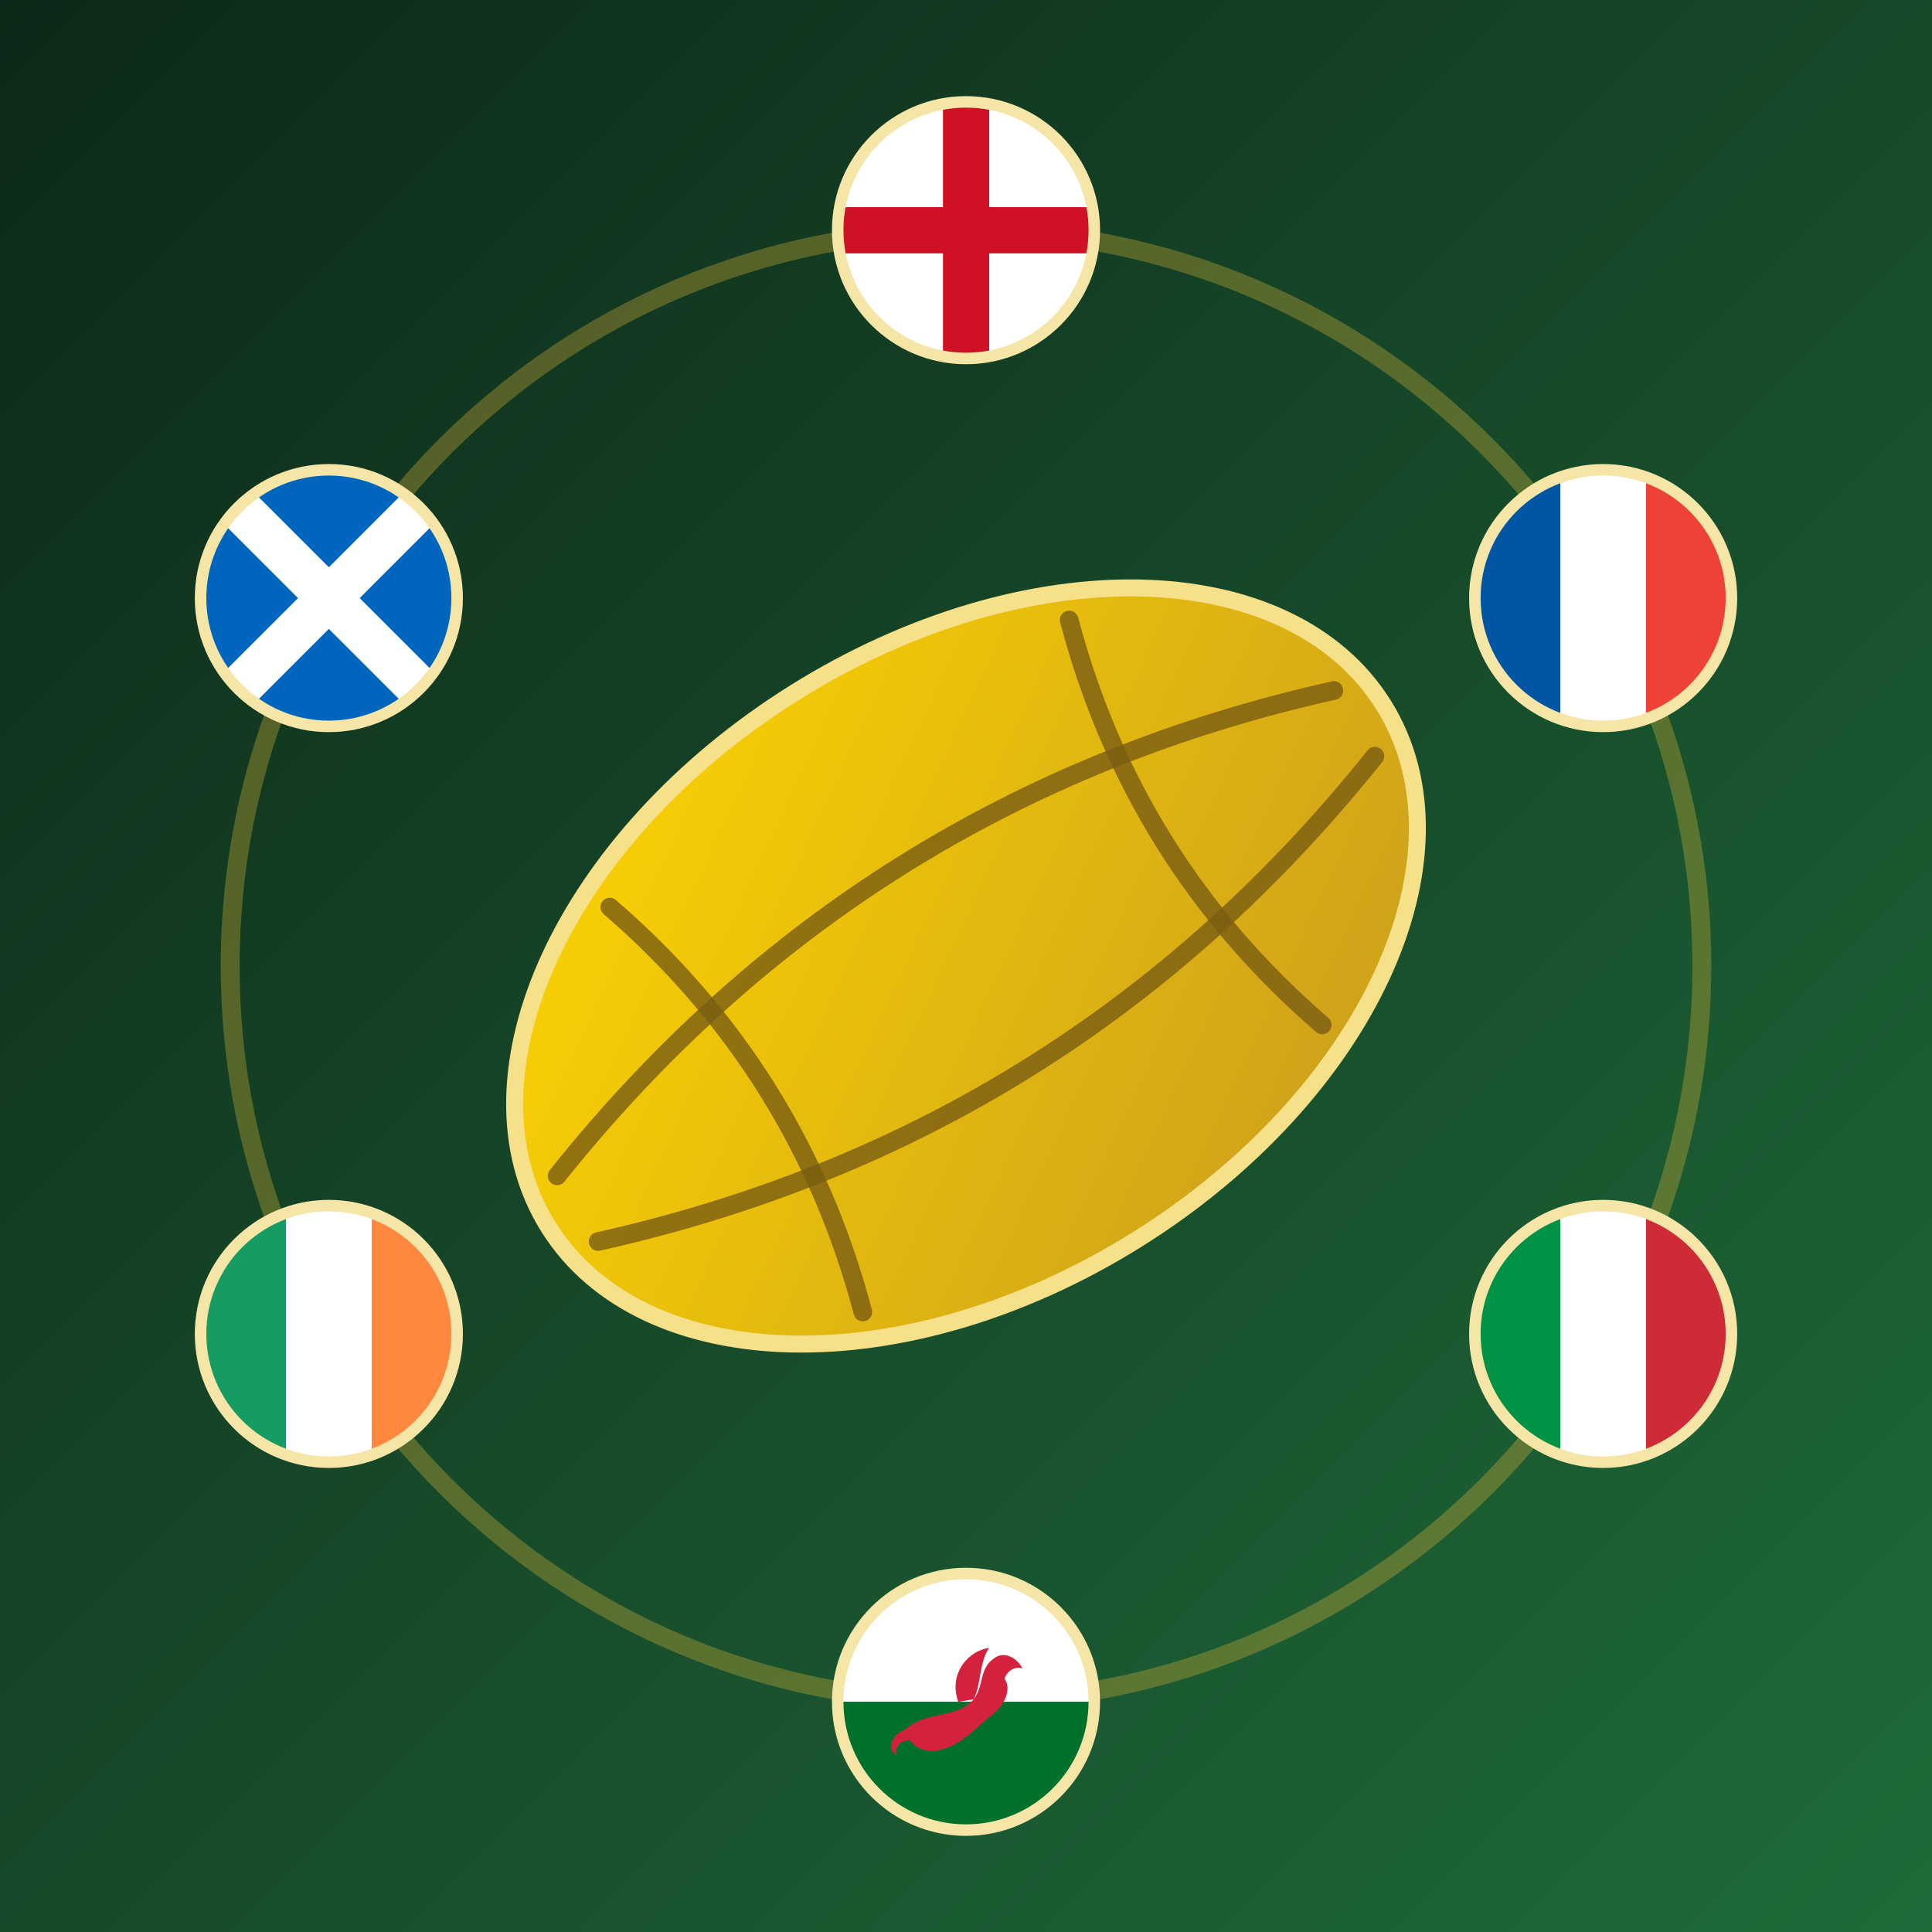
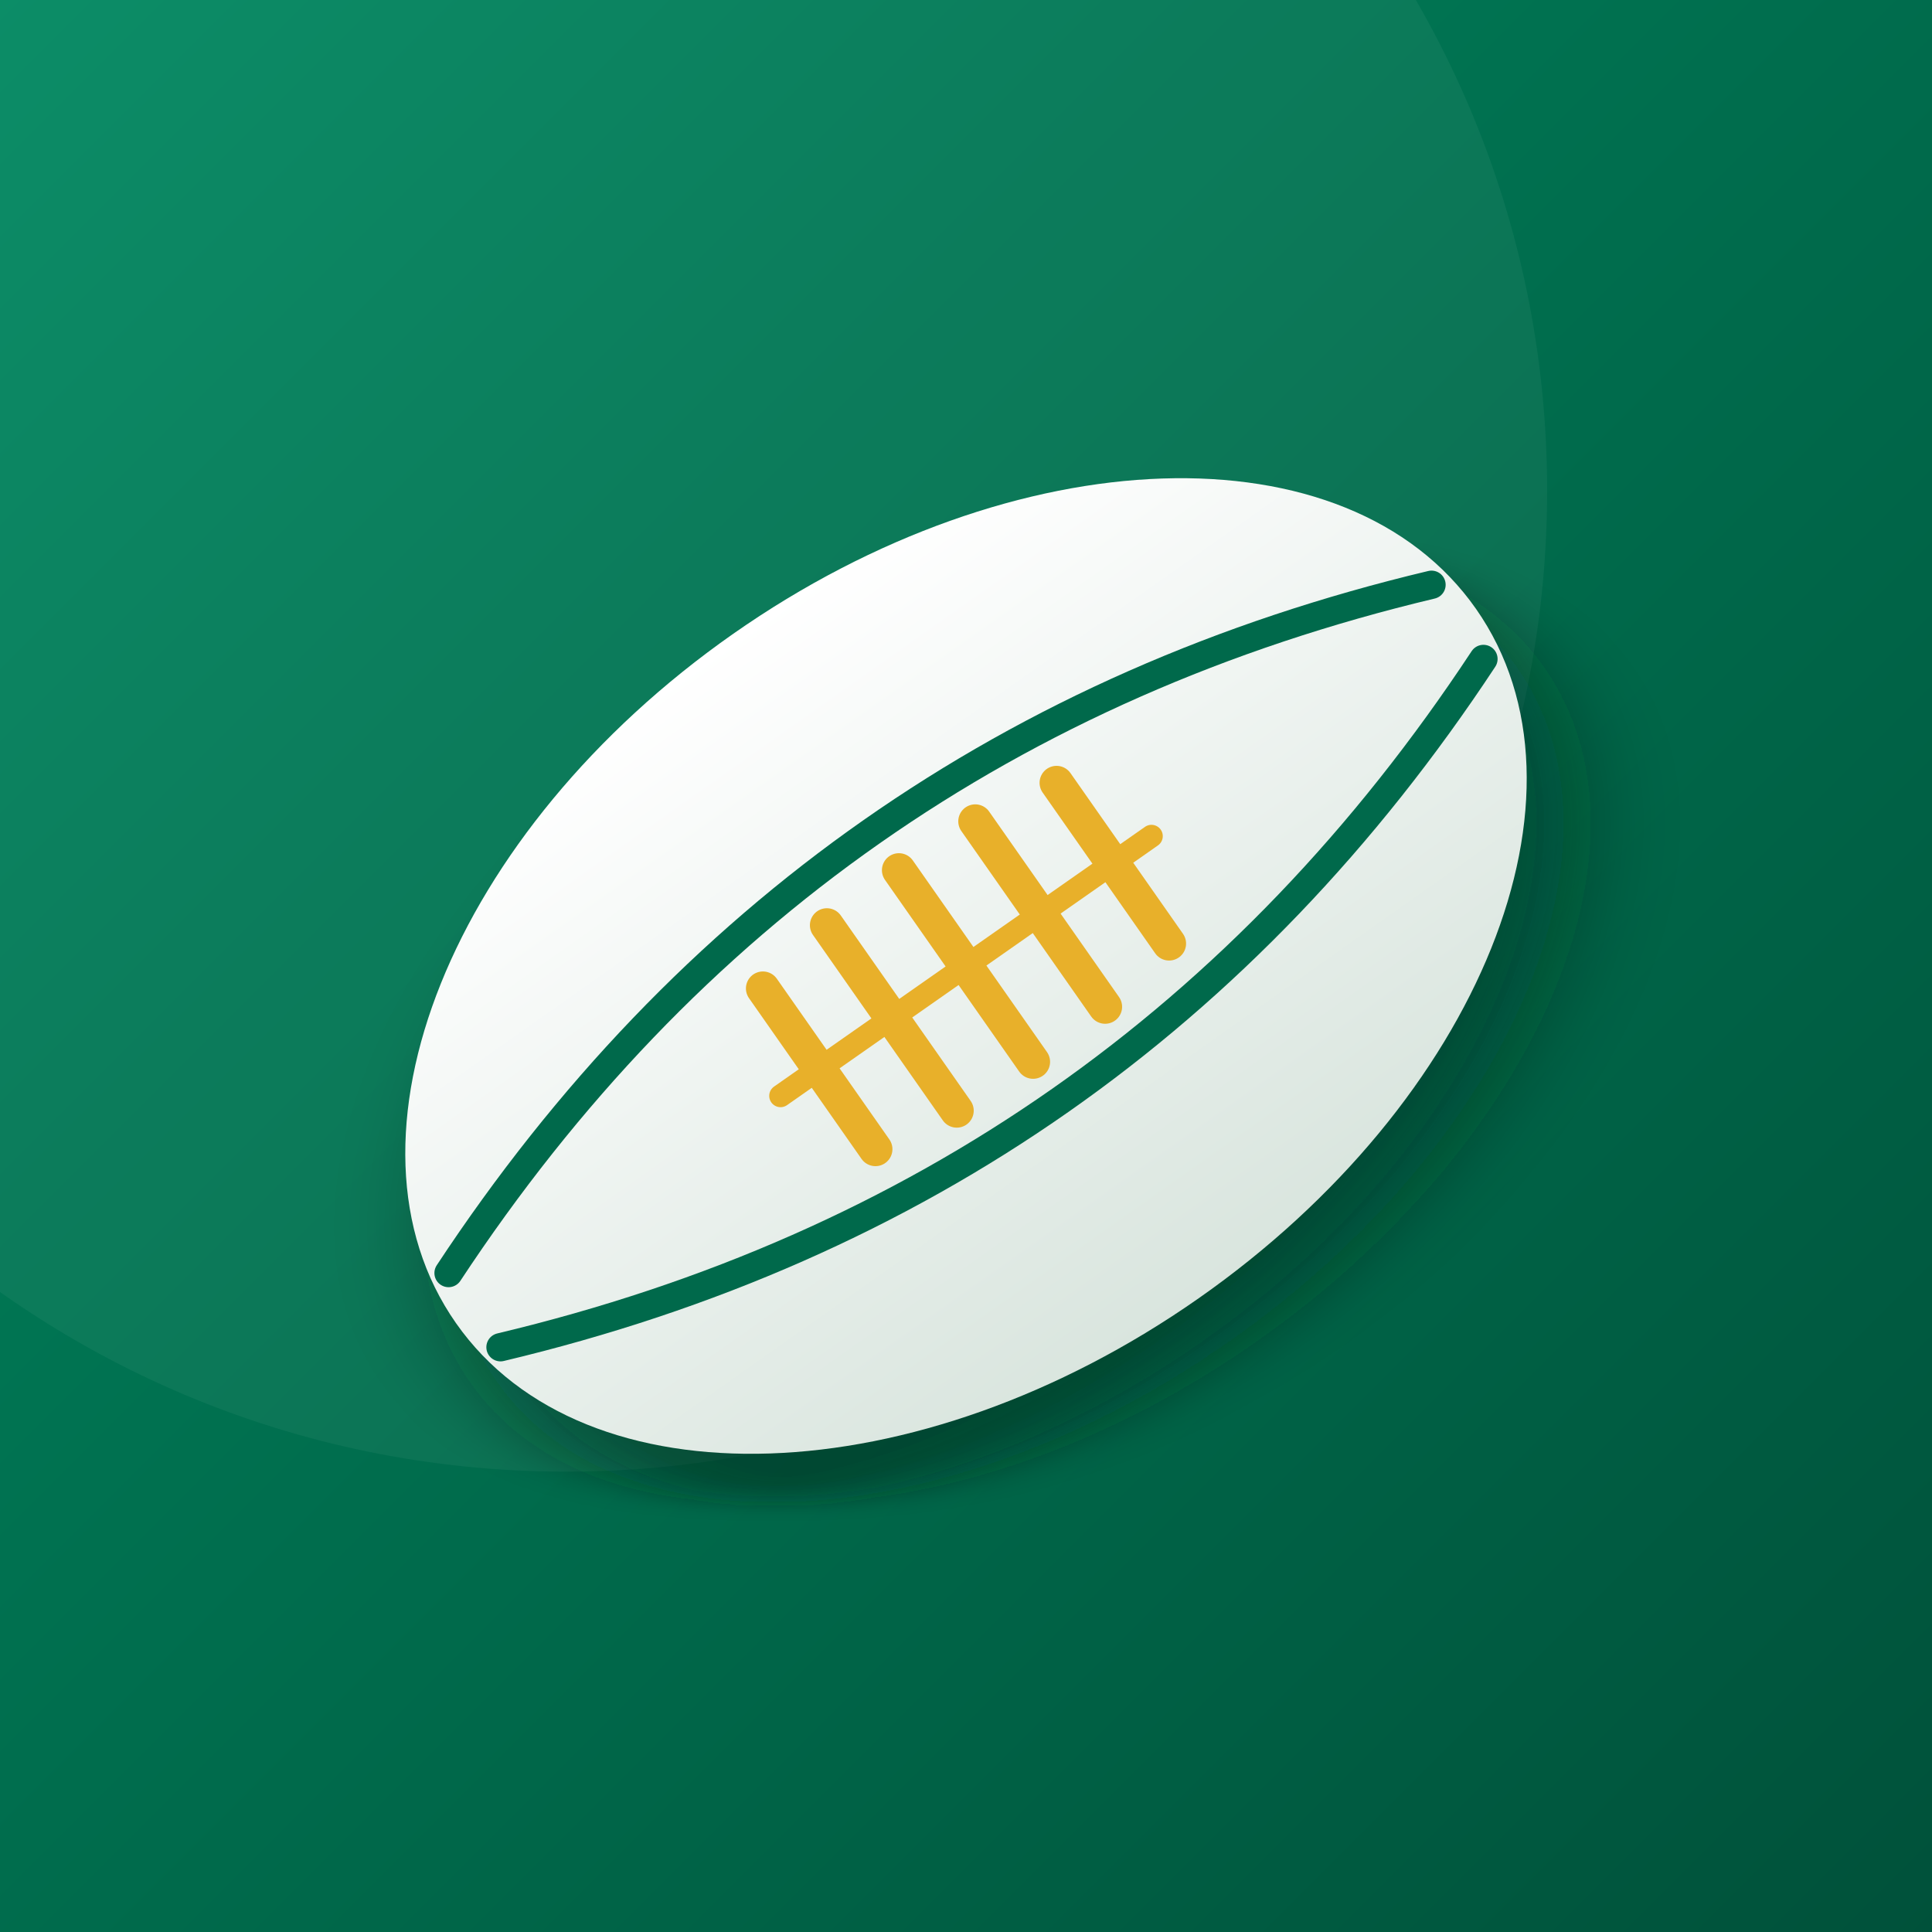
<svg xmlns="http://www.w3.org/2000/svg" viewBox="0 0 1024 1024" width="1024" height="1024">
  <defs>
    <linearGradient id="bg" x1="0" y1="0" x2="1" y2="1">
-       <stop offset="0" stop-color="#0d2818" />
-       <stop offset="1" stop-color="#1f6b3a" />
+       <stop offset="0" stop-color="#00875f" />
+       <stop offset="1" stop-color="#00513a" />
    </linearGradient>
-     <linearGradient id="gold" x1="0" y1="0" x2="1" y2="1">
-       <stop offset="0" stop-color="#ffd700" />
-       <stop offset="1" stop-color="#c79a1e" />
+     <linearGradient id="ball" x1="0" y1="0" x2="0" y2="1">
+       <stop offset="0" stop-color="#ffffff" />
+       <stop offset="1" stop-color="#d9e5de" />
    </linearGradient>
+     <filter id="shadow" x="-30%" y="-30%" width="160%" height="160%">
+       <feGaussianBlur stdDeviation="22" />
+     </filter>
  </defs>
  <rect width="1024" height="1024" fill="url(#bg)" />
-   <circle cx="512" cy="512" r="390" fill="none" stroke="#d4af37" stroke-opacity="0.35" stroke-width="10" />
-   <g transform="translate(512.0 122.0)">
-     <clipPath id="f0">
-       <circle r="68" />
-     </clipPath>
-     <g clip-path="url(#f0)">
-       <rect x="-68" y="-68" width="136" height="136" fill="#ffffff" />
-       <rect x="-68" y="-12.2" width="136" height="24.5" fill="#ce1124" />
-       <rect x="-12.2" y="-68" width="24.5" height="136" fill="#ce1124" />
-     </g>
-     <circle r="68" fill="none" stroke="#f5e6a8" stroke-width="6.1" />
-   </g>
-   <g transform="translate(849.7 317.0)">
-     <clipPath id="f1">
-       <circle r="68" />
-     </clipPath>
-     <g clip-path="url(#f1)">
-       <rect x="-68.0" y="-68" width="45.9" height="136" fill="#0055a4" />
-       <rect x="-22.7" y="-68" width="45.9" height="136" fill="#ffffff" />
-       <rect x="22.7" y="-68" width="45.9" height="136" fill="#ef4135" />
-     </g>
-     <circle r="68" fill="none" stroke="#f5e6a8" stroke-width="6.1" />
-   </g>
-   <g transform="translate(849.7 707.0)">
-     <clipPath id="f2">
-       <circle r="68" />
-     </clipPath>
-     <g clip-path="url(#f2)">
-       <rect x="-68.0" y="-68" width="45.9" height="136" fill="#009246" />
-       <rect x="-22.7" y="-68" width="45.9" height="136" fill="#ffffff" />
-       <rect x="22.7" y="-68" width="45.9" height="136" fill="#ce2b37" />
-     </g>
-     <circle r="68" fill="none" stroke="#f5e6a8" stroke-width="6.1" />
-   </g>
-   <g transform="translate(512.0 902.0)">
-     <clipPath id="f3">
-       <circle r="68" />
-     </clipPath>
-     <g clip-path="url(#f3)">
-       <rect x="-68" y="-68" width="136" height="68" fill="#ffffff" />
-       <rect x="-68" y="0" width="136" height="68" fill="#00712d" />
-       <g transform="scale(0.68)" fill="#d4213d">
-         <path d="M -48 22 C -30 6 -8 14 6 -2 C 14 -12 10 -26 22 -34 C 30 -40 40 -34 44 -26 C 38 -28 32 -24 30 -18 C 36 -10 30 4 18 12 C 6 22 -4 34 -22 38 C -34 40 -44 34 -48 22 Z" />
-         <path d="M -6 0 C -14 -22 2 -40 18 -42 C 10 -30 12 -14 6 -2 Z" />
-         <path d="M -48 22 C -58 26 -62 36 -54 42 C -56 34 -50 30 -44 30 Z" />
-       </g>
-     </g>
-     <circle r="68" fill="none" stroke="#f5e6a8" stroke-width="6.1" />
-   </g>
-   <g transform="translate(174.3 707.0)">
-     <clipPath id="f4">
-       <circle r="68" />
-     </clipPath>
-     <g clip-path="url(#f4)">
-       <rect x="-68.0" y="-68" width="45.9" height="136" fill="#169b62" />
-       <rect x="-22.7" y="-68" width="45.9" height="136" fill="#ffffff" />
-       <rect x="22.7" y="-68" width="45.9" height="136" fill="#ff883e" />
-     </g>
-     <circle r="68" fill="none" stroke="#f5e6a8" stroke-width="6.1" />
-   </g>
-   <g transform="translate(174.3 317.0)">
-     <clipPath id="f5">
-       <circle r="68" />
-     </clipPath>
-     <g clip-path="url(#f5)">
-       <rect x="-68" y="-68" width="136" height="136" fill="#0065bd" />
-       <line x1="-68" y1="-68" x2="68" y2="68" stroke="#ffffff" stroke-width="23.1" />
-       <line x1="68" y1="-68" x2="-68" y2="68" stroke="#ffffff" stroke-width="23.1" />
-     </g>
-     <circle r="68" fill="none" stroke="#f5e6a8" stroke-width="6.1" />
-   </g>
-   <g transform="translate(512 512) scale(0.9) translate(-512 -512)">
-     <g transform="translate(512 512) rotate(-32)">
-       <ellipse rx="290.0" ry="190.0" fill="url(#gold)" stroke="#f7e08a" stroke-width="10.0" />
-       <path d="M -269.7 -22.8 Q 0 -117.8 269.7 -22.8" fill="none" stroke="#7a5d12" stroke-opacity="0.8" stroke-width="11.0" stroke-linecap="round" />
-       <path d="M -269.7 22.8 Q 0 117.8 269.7 22.8" fill="none" stroke="#7a5d12" stroke-opacity="0.8" stroke-width="11.0" stroke-linecap="round" />
-       <path d="M -159.5 -140.6 Q -116.0 0 -159.5 140.6" fill="none" stroke="#7a5d12" stroke-opacity="0.8" stroke-width="11.0" stroke-linecap="round" />
-       <path d="M 159.5 -140.6 Q 116.0 0 159.5 140.6" fill="none" stroke="#7a5d12" stroke-opacity="0.8" stroke-width="11.0" stroke-linecap="round" />
+   <circle cx="300" cy="260" r="520" fill="#ffffff" fill-opacity="0.05" />
+   <g transform="translate(512 512) rotate(-35)">
+     <ellipse cx="0" cy="38" rx="330" ry="205" fill="#00281c" fill-opacity="0.45" filter="url(#shadow)" />
+     <ellipse rx="330" ry="215" fill="url(#ball)" />
+     <path d="M -318 -24 Q 0 -150 318 -24" fill="none" stroke="#00694b" stroke-width="15" stroke-linecap="round" />
+     <path d="M -318 24 Q 0 150 318 24" fill="none" stroke="#00694b" stroke-width="15" stroke-linecap="round" />
+     <g stroke="#e8b02a" stroke-width="18" stroke-linecap="round">
+       <line x1="-95" y1="-52" x2="-95" y2="52" />
+       <line x1="-48" y1="-60" x2="-48" y2="60" />
+       <line x1="0" y1="-62" x2="0" y2="62" />
+       <line x1="48" y1="-60" x2="48" y2="60" />
+       <line x1="95" y1="-52" x2="95" y2="52" />
+       <line x1="-120" y1="0" x2="120" y2="0" stroke-width="12" />
    </g>
  </g>
</svg>
